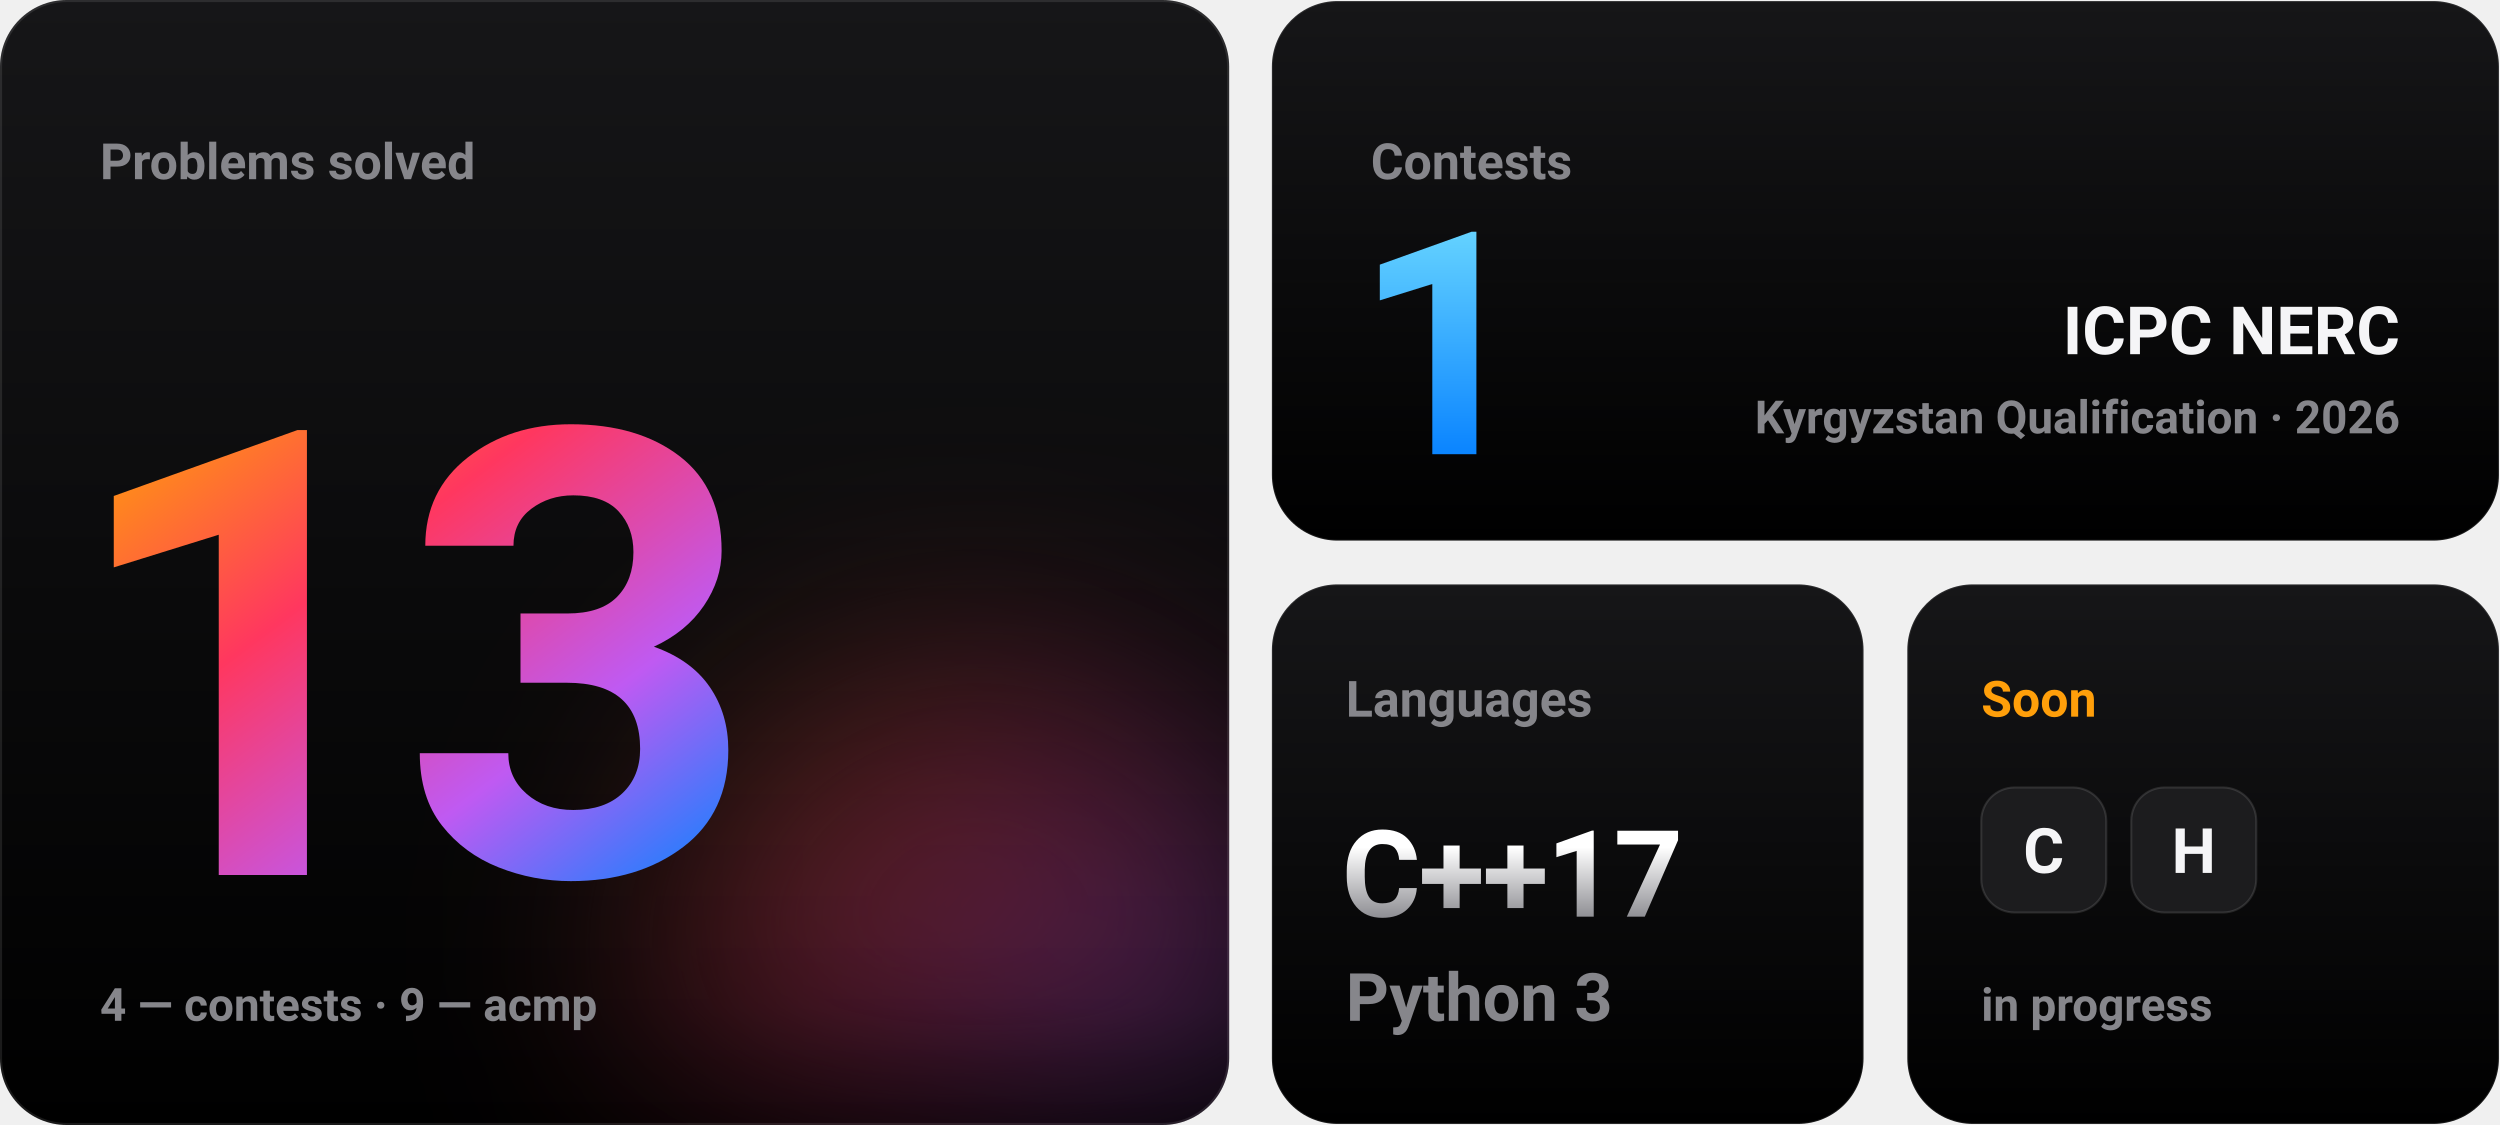
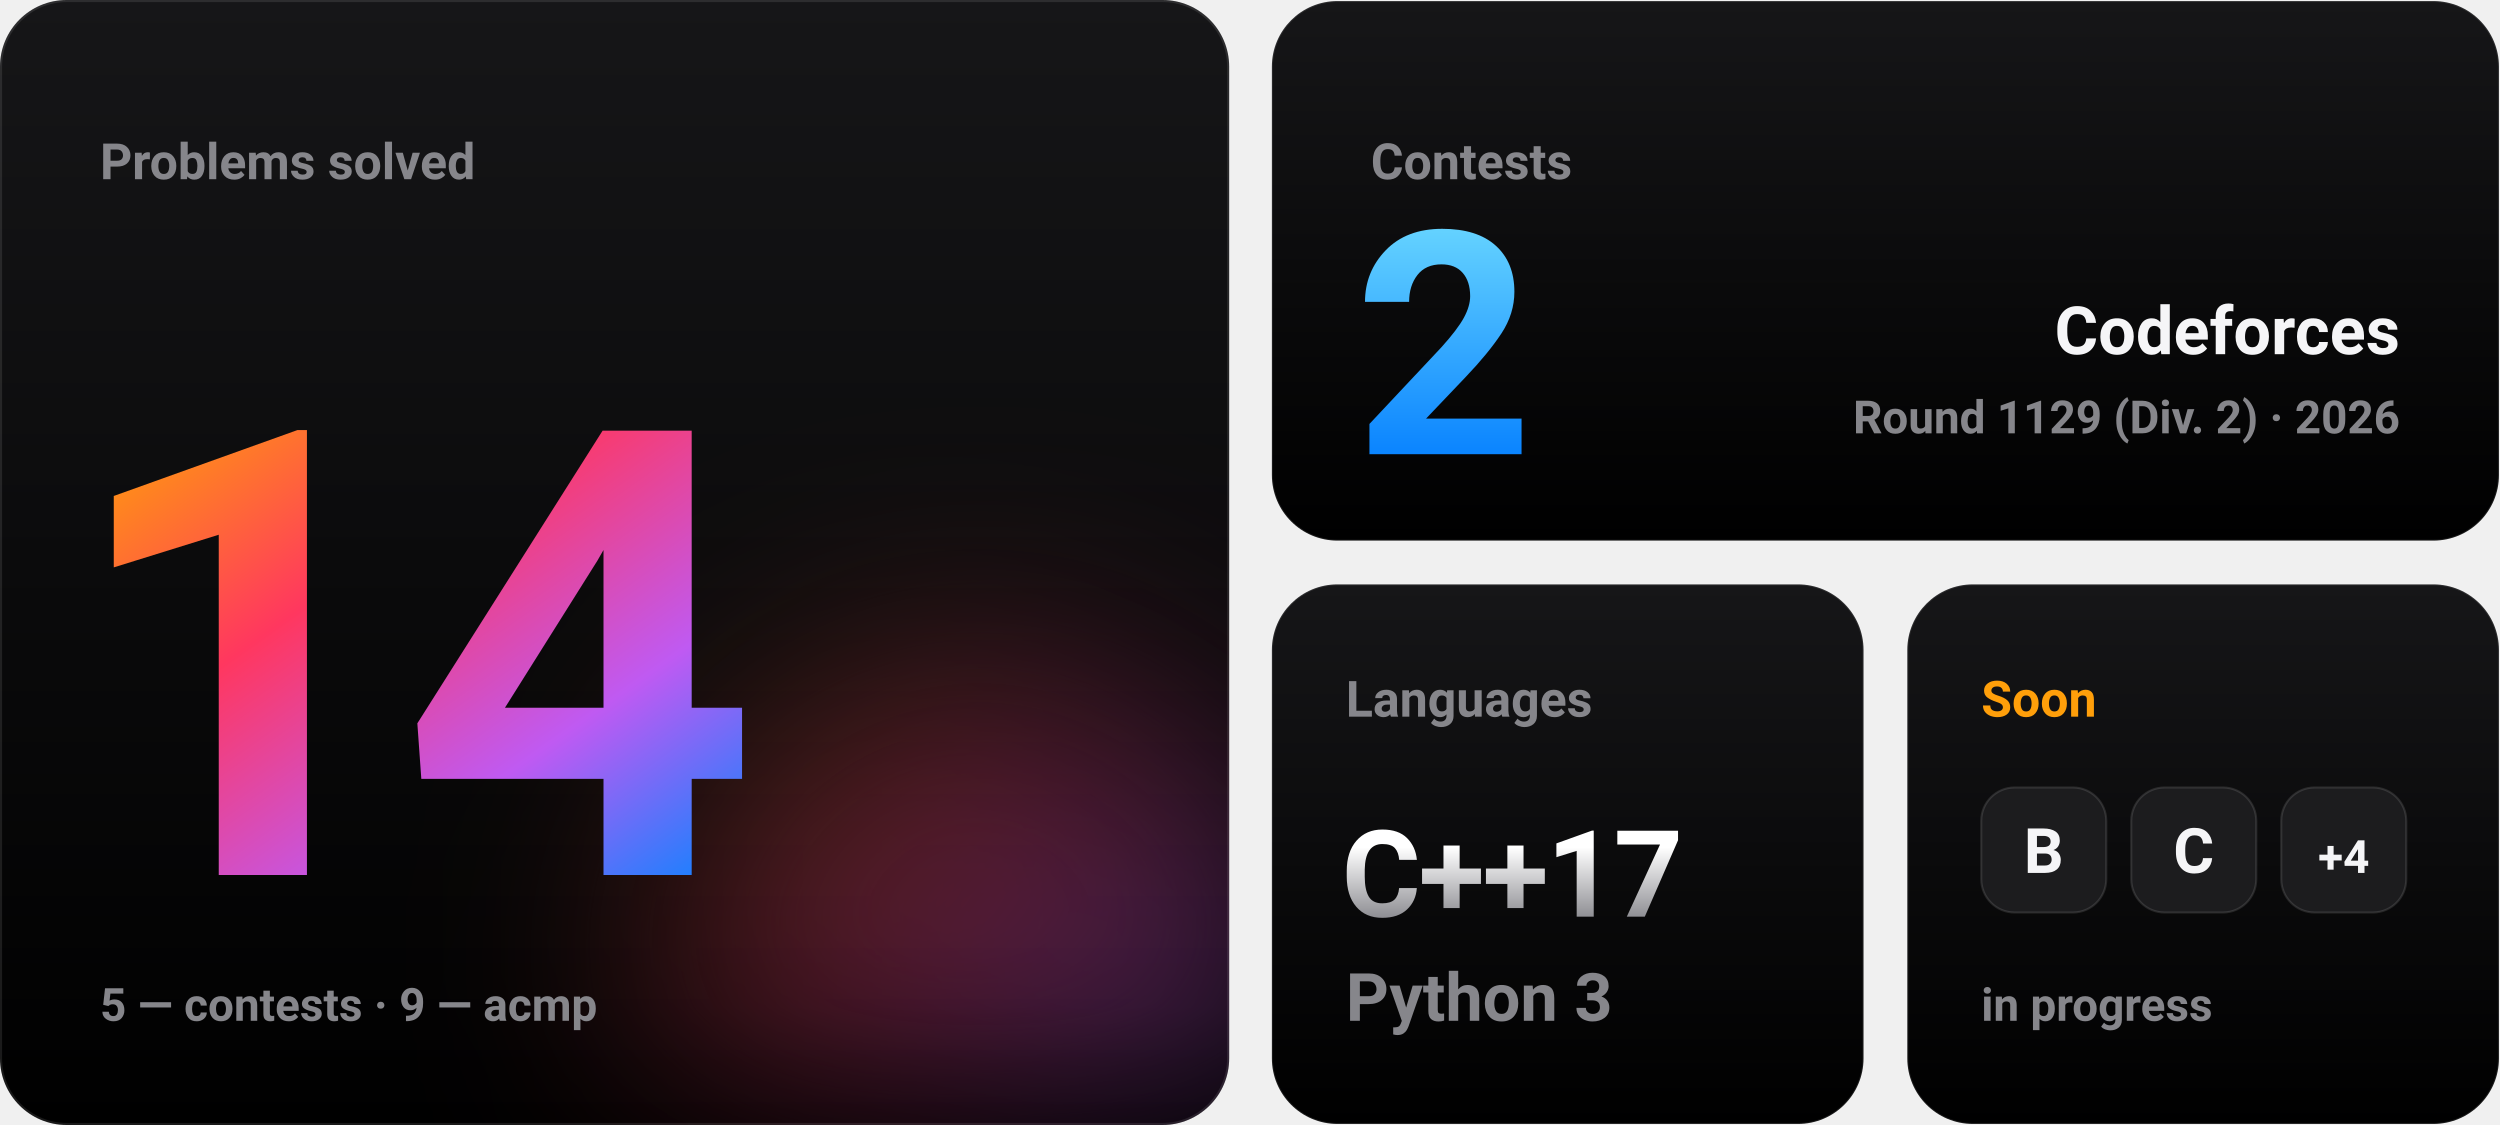
- <svg xmlns="http://www.w3.org/2000/svg" width="1200" height="540" viewBox="0 0 1200 540" role="img" aria-label="Problems solved: 13 (4 from contests, 9 from acmp). Contests: 1. Soon: C, H.">
+ <svg xmlns="http://www.w3.org/2000/svg" width="1200" height="540" viewBox="0 0 1200 540" role="img" aria-label="Problems solved: 14 (5 from contests, 9 from acmp). Contests: 2. Soon: B, C, D1, D2, E, F.">
  <defs>
    <linearGradient id="ai" x1="0" y1="0" x2="1" y2="1">
      <stop offset="0" stop-color="#ff9f0a" />
      <stop offset="0.35" stop-color="#ff375f" />
      <stop offset="0.7" stop-color="#bf5af2" />
      <stop offset="1" stop-color="#0a84ff" />
    </linearGradient>
    <linearGradient id="blue" x1="0" y1="0" x2="0" y2="1">
      <stop offset="0" stop-color="#64d2ff" />
      <stop offset="1" stop-color="#0a84ff" />
    </linearGradient>
    <linearGradient id="titanium" x1="0" y1="0" x2="0" y2="1">
      <stop offset="0.2" stop-color="#ffffff" />
      <stop offset="1" stop-color="#8e8e93" />
    </linearGradient>
    <linearGradient id="tile" x1="0" y1="0" x2="0" y2="1">
      <stop offset="0" stop-color="#161618" />
      <stop offset="1" stop-color="#000000" />
    </linearGradient>
    <filter id="blur" x="-100%" y="-100%" width="300%" height="300%">
      <feGaussianBlur stdDeviation="60" />
    </filter>
    <clipPath id="t1">
      <rect width="590" height="540" rx="32" />
    </clipPath>
  </defs>
  <g font-family="-apple-system, BlinkMacSystemFont, 'SF Pro Display', 'Segoe UI', Roboto, Helvetica, Arial, sans-serif">
    <g font-weight="600">
      <g clip-path="url(#t1)">
        <rect width="590" height="540" fill="url(#tile)" />
        <circle cx="470" cy="470" r="150" fill="url(#ai)" opacity="0.35" filter="url(#blur)" />
      </g>
      <rect x="0.5" y="0.5" width="589" height="539" rx="31.5" fill="none" stroke="#ffffff" stroke-opacity="0.1" />
      <text x="48" y="86" font-size="24" fill="#86868b">Problems solved</text>
      <g font-size="300" font-weight="700" letter-spacing="-10" fill="url(#ai)">
-         <text x="30" y="420" opacity="0">10<animate attributeName="opacity" values="0;1;0" keyTimes="0;0.000;0.250" calcMode="discrete" dur="0.8s" fill="freeze" />
+         <text x="30" y="420" opacity="0">11<animate attributeName="opacity" values="0;1;0" keyTimes="0;0.000;0.250" calcMode="discrete" dur="0.8s" fill="freeze" />
        </text>
-         <text x="30" y="420" opacity="0">11<animate attributeName="opacity" values="0;1;0" keyTimes="0;0.250;0.500" calcMode="discrete" dur="0.8s" fill="freeze" />
+         <text x="30" y="420" opacity="0">12<animate attributeName="opacity" values="0;1;0" keyTimes="0;0.250;0.500" calcMode="discrete" dur="0.8s" fill="freeze" />
        </text>
-         <text x="30" y="420" opacity="0">12<animate attributeName="opacity" values="0;1;0" keyTimes="0;0.500;0.750" calcMode="discrete" dur="0.8s" fill="freeze" />
+         <text x="30" y="420" opacity="0">13<animate attributeName="opacity" values="0;1;0" keyTimes="0;0.500;0.750" calcMode="discrete" dur="0.8s" fill="freeze" />
        </text>
-         <text x="30" y="420">13<animate attributeName="opacity" values="0;1" keyTimes="0;0.750" calcMode="discrete" dur="0.8s" fill="freeze" />
+         <text x="30" y="420">14<animate attributeName="opacity" values="0;1" keyTimes="0;0.750" calcMode="discrete" dur="0.8s" fill="freeze" />
        </text>
      </g>
-       <text x="48" y="490" font-size="22" fill="#86868b">4 — contests  ·  9 — acmp</text>
+       <text x="48" y="490" font-size="22" fill="#86868b">5 — contests  ·  9 — acmp</text>
      <rect x="610.5" y="0.5" width="589" height="259" rx="31.5" fill="url(#tile)" stroke="#ffffff" stroke-opacity="0.1" />
      <text x="658" y="86" font-size="24" fill="#86868b">Contests</text>
-       <text x="650" y="218" font-size="150" font-weight="700" letter-spacing="-4" fill="url(#blue)">1</text>
-       <text x="1152" y="170" font-size="32" font-weight="700" fill="#f5f5f7" text-anchor="end">ICPC NERC</text>
-       <text x="1152" y="208" font-size="22" fill="#86868b" text-anchor="end">Kyrgyzstan Qualification · 2026</text>
+       <text x="650" y="218" font-size="150" font-weight="700" letter-spacing="-4" fill="url(#blue)">2</text>
+       <text x="1152" y="170" font-size="32" font-weight="700" fill="#f5f5f7" text-anchor="end">Codeforces</text>
+       <text x="1152" y="208" font-size="22" fill="#86868b" text-anchor="end">Round 1129 (Div. 2) · 2026</text>
      <rect x="610.5" y="280.5" width="284" height="259" rx="31.5" fill="url(#tile)" stroke="#ffffff" stroke-opacity="0.1" />
      <text x="646" y="344" font-size="24" fill="#86868b">Languages</text>
      <text x="644" y="440" font-size="58" font-weight="700" letter-spacing="-1" fill="url(#titanium)">C++17</text>
      <text x="646" y="490" font-size="32" fill="#86868b">Python 3</text>
      <rect x="915.5" y="280.5" width="284" height="259" rx="31.5" fill="url(#tile)" stroke="#ffffff" stroke-opacity="0.1" />
      <text x="951" y="344" font-size="24" fill="#ff9f0a">Soon</text>
      <rect x="951" y="378" width="60" height="60" rx="16" fill="#1c1c1e" stroke="#ffffff" stroke-opacity="0.12" />
-       <text x="981" y="419" font-size="30" font-weight="700" fill="#f5f5f7" text-anchor="middle">C</text>
+       <text x="981" y="419" font-size="30" font-weight="700" fill="#f5f5f7" text-anchor="middle">B</text>
      <rect x="1023" y="378" width="60" height="60" rx="16" fill="#1c1c1e" stroke="#ffffff" stroke-opacity="0.12" />
-       <text x="1053" y="419" font-size="30" font-weight="700" fill="#f5f5f7" text-anchor="middle">H</text>
+       <text x="1053" y="419" font-size="30" font-weight="700" fill="#f5f5f7" text-anchor="middle">C</text>
+       <rect x="1095" y="378" width="60" height="60" rx="16" fill="#1c1c1e" stroke="#ffffff" stroke-opacity="0.12" />
+       <text x="1125" y="419" font-size="22" font-weight="700" fill="#f5f5f7" text-anchor="middle">+4</text>
      <text x="951" y="490" font-size="22" fill="#86868b">in progress</text>
    </g>
  </g>
</svg>
